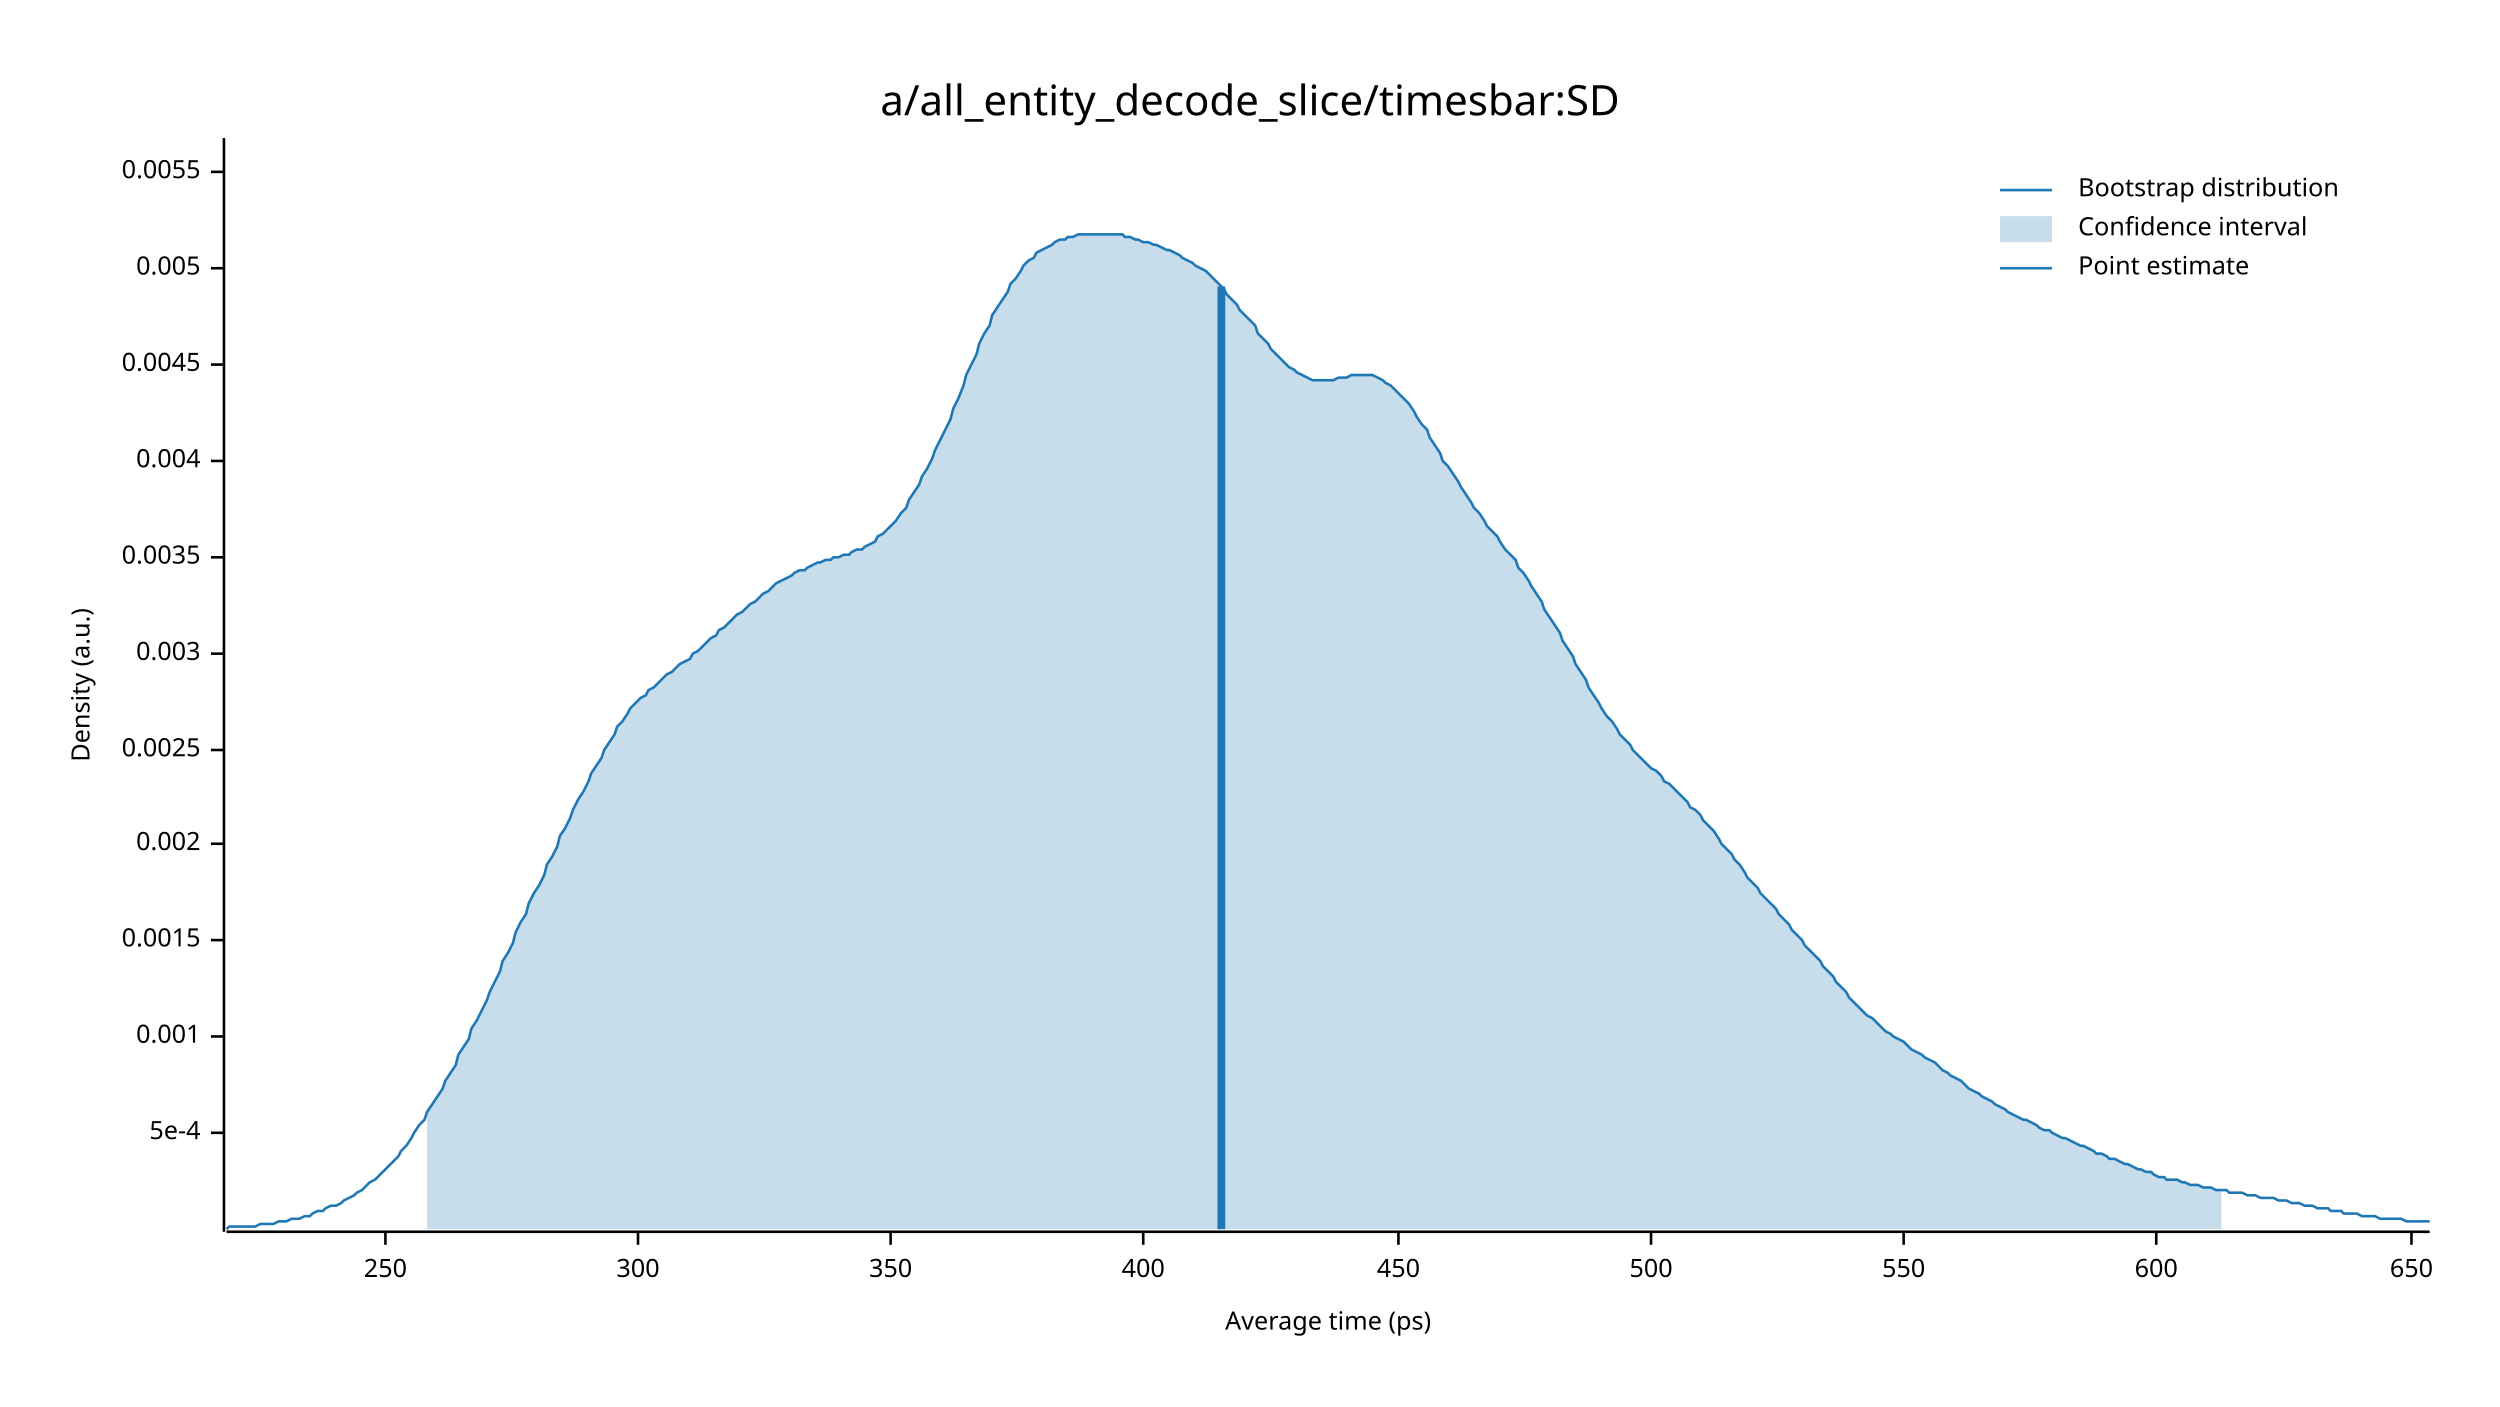
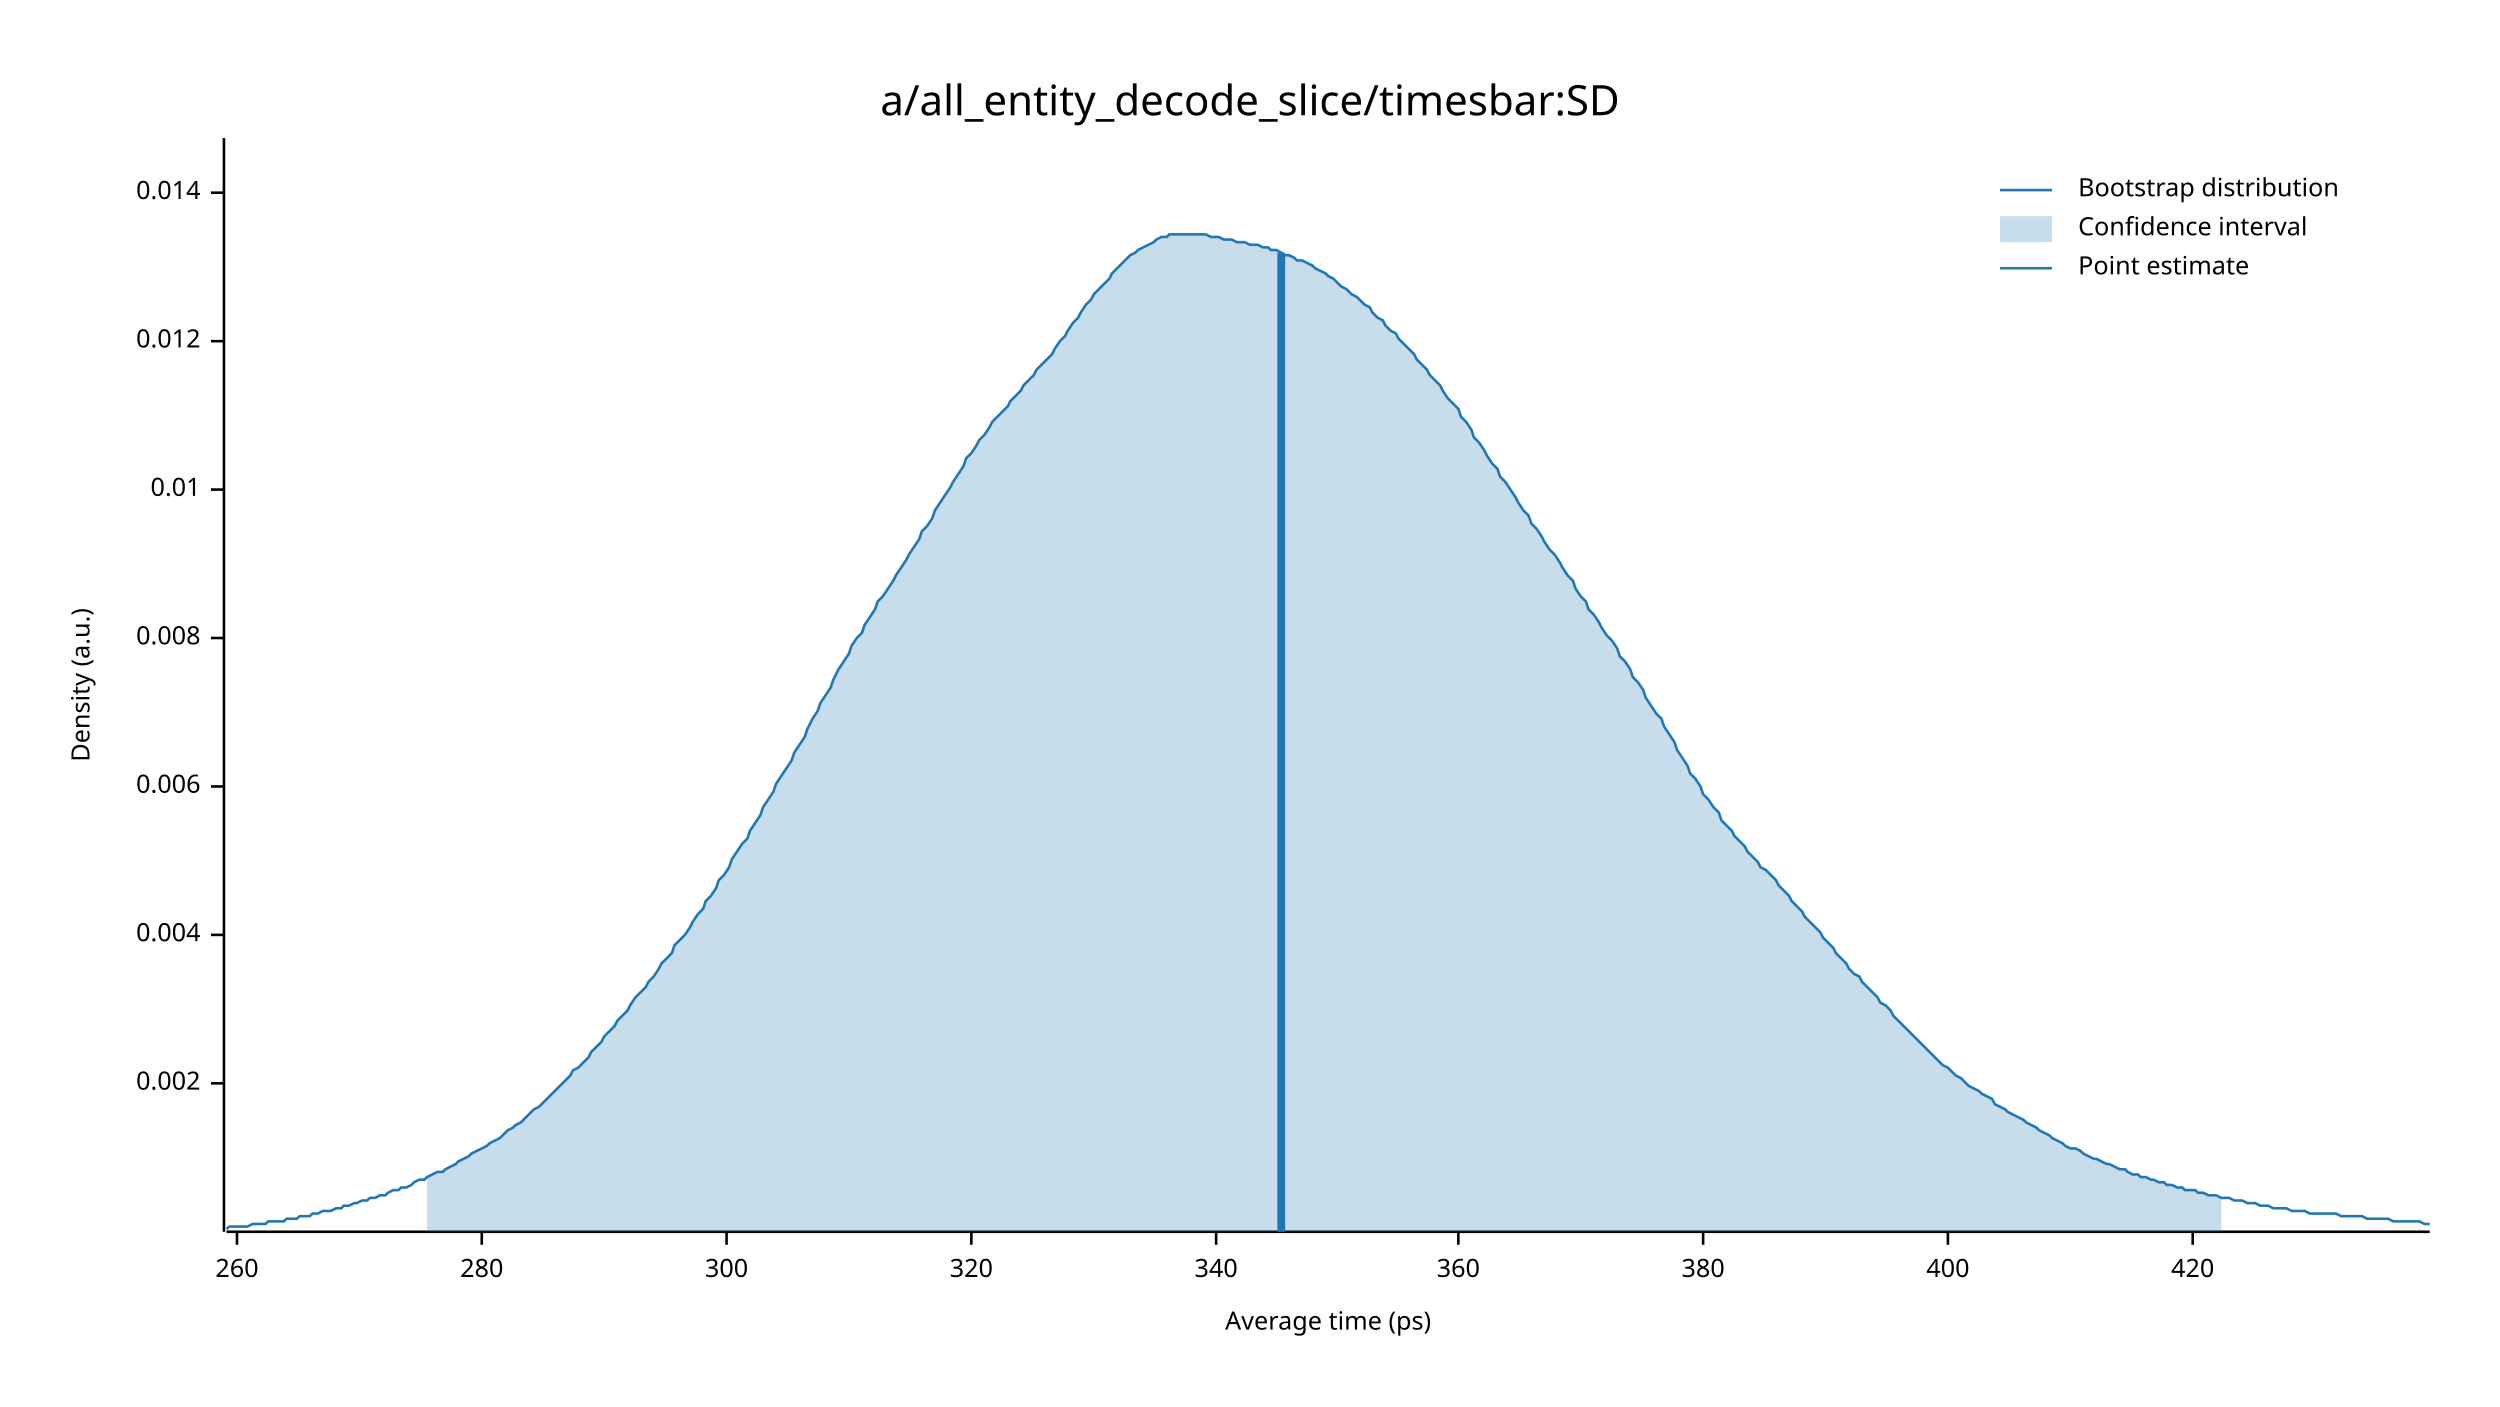
<svg xmlns="http://www.w3.org/2000/svg" width="960" height="540" viewBox="0 0 960 540">
  <text x="480" y="32" dy="0.76em" text-anchor="middle" font-family="sans-serif" font-size="16.129" opacity="1" fill="#000000">
a/all_entity_decode_slice/timesbar:SD
</text>
  <text x="27" y="263" dy="0.76em" text-anchor="middle" font-family="sans-serif" font-size="9.677" opacity="1" fill="#000000" transform="rotate(270, 27, 263)">
Density (a.u.)
</text>
  <text x="510" y="513" dy="-0.5ex" text-anchor="middle" font-family="sans-serif" font-size="9.677" opacity="1" fill="#000000">
Average time (ps)
</text>
  <polyline fill="none" opacity="1" stroke="#000000" stroke-width="1" points="86,53 86,473 " />
-   <text x="77" y="435" dy="0.5ex" text-anchor="end" font-family="sans-serif" font-size="9.677" opacity="1" fill="#000000">
- 5e-4
- </text>
-   <polyline fill="none" opacity="1" stroke="#000000" stroke-width="1" points="81,435 86,435 " />
-   <text x="77" y="398" dy="0.5ex" text-anchor="end" font-family="sans-serif" font-size="9.677" opacity="1" fill="#000000">
- 0.001
- </text>
-   <polyline fill="none" opacity="1" stroke="#000000" stroke-width="1" points="81,398 86,398 " />
-   <text x="77" y="361" dy="0.5ex" text-anchor="end" font-family="sans-serif" font-size="9.677" opacity="1" fill="#000000">
- 0.0015
- </text>
-   <polyline fill="none" opacity="1" stroke="#000000" stroke-width="1" points="81,361 86,361 " />
-   <text x="77" y="324" dy="0.5ex" text-anchor="end" font-family="sans-serif" font-size="9.677" opacity="1" fill="#000000">
+   <text x="77" y="416" dy="0.5ex" text-anchor="end" font-family="sans-serif" font-size="9.677" opacity="1" fill="#000000">
0.002
</text>
-   <polyline fill="none" opacity="1" stroke="#000000" stroke-width="1" points="81,324 86,324 " />
-   <text x="77" y="288" dy="0.5ex" text-anchor="end" font-family="sans-serif" font-size="9.677" opacity="1" fill="#000000">
- 0.0025
- </text>
-   <polyline fill="none" opacity="1" stroke="#000000" stroke-width="1" points="81,288 86,288 " />
-   <text x="77" y="251" dy="0.5ex" text-anchor="end" font-family="sans-serif" font-size="9.677" opacity="1" fill="#000000">
- 0.003
- </text>
-   <polyline fill="none" opacity="1" stroke="#000000" stroke-width="1" points="81,251 86,251 " />
-   <text x="77" y="214" dy="0.5ex" text-anchor="end" font-family="sans-serif" font-size="9.677" opacity="1" fill="#000000">
- 0.0035
- </text>
-   <polyline fill="none" opacity="1" stroke="#000000" stroke-width="1" points="81,214 86,214 " />
-   <text x="77" y="177" dy="0.5ex" text-anchor="end" font-family="sans-serif" font-size="9.677" opacity="1" fill="#000000">
+   <polyline fill="none" opacity="1" stroke="#000000" stroke-width="1" points="81,416 86,416 " />
+   <text x="77" y="359" dy="0.5ex" text-anchor="end" font-family="sans-serif" font-size="9.677" opacity="1" fill="#000000">
0.004
</text>
-   <polyline fill="none" opacity="1" stroke="#000000" stroke-width="1" points="81,177 86,177 " />
-   <text x="77" y="140" dy="0.5ex" text-anchor="end" font-family="sans-serif" font-size="9.677" opacity="1" fill="#000000">
- 0.0045
+   <polyline fill="none" opacity="1" stroke="#000000" stroke-width="1" points="81,359 86,359 " />
+   <text x="77" y="302" dy="0.5ex" text-anchor="end" font-family="sans-serif" font-size="9.677" opacity="1" fill="#000000">
+ 0.006
</text>
-   <polyline fill="none" opacity="1" stroke="#000000" stroke-width="1" points="81,140 86,140 " />
-   <text x="77" y="103" dy="0.5ex" text-anchor="end" font-family="sans-serif" font-size="9.677" opacity="1" fill="#000000">
- 0.005
+   <polyline fill="none" opacity="1" stroke="#000000" stroke-width="1" points="81,302 86,302 " />
+   <text x="77" y="245" dy="0.5ex" text-anchor="end" font-family="sans-serif" font-size="9.677" opacity="1" fill="#000000">
+ 0.008
</text>
-   <polyline fill="none" opacity="1" stroke="#000000" stroke-width="1" points="81,103 86,103 " />
-   <text x="77" y="66" dy="0.5ex" text-anchor="end" font-family="sans-serif" font-size="9.677" opacity="1" fill="#000000">
- 0.0055
+   <polyline fill="none" opacity="1" stroke="#000000" stroke-width="1" points="81,245 86,245 " />
+   <text x="77" y="188" dy="0.5ex" text-anchor="end" font-family="sans-serif" font-size="9.677" opacity="1" fill="#000000">
+ 0.01
</text>
-   <polyline fill="none" opacity="1" stroke="#000000" stroke-width="1" points="81,66 86,66 " />
+   <polyline fill="none" opacity="1" stroke="#000000" stroke-width="1" points="81,188 86,188 " />
+   <text x="77" y="131" dy="0.5ex" text-anchor="end" font-family="sans-serif" font-size="9.677" opacity="1" fill="#000000">
+ 0.012
+ </text>
+   <polyline fill="none" opacity="1" stroke="#000000" stroke-width="1" points="81,131 86,131 " />
+   <text x="77" y="74" dy="0.5ex" text-anchor="end" font-family="sans-serif" font-size="9.677" opacity="1" fill="#000000">
+ 0.014
+ </text>
+   <polyline fill="none" opacity="1" stroke="#000000" stroke-width="1" points="81,74 86,74 " />
  <polyline fill="none" opacity="1" stroke="#000000" stroke-width="1" points="87,473 933,473 " />
-   <text x="148" y="483" dy="0.76em" text-anchor="middle" font-family="sans-serif" font-size="9.677" opacity="1" fill="#000000">
- 250
+   <text x="91" y="483" dy="0.76em" text-anchor="middle" font-family="sans-serif" font-size="9.677" opacity="1" fill="#000000">
+ 260
</text>
-   <polyline fill="none" opacity="1" stroke="#000000" stroke-width="1" points="148,473 148,478 " />
-   <text x="245" y="483" dy="0.76em" text-anchor="middle" font-family="sans-serif" font-size="9.677" opacity="1" fill="#000000">
+   <polyline fill="none" opacity="1" stroke="#000000" stroke-width="1" points="91,473 91,478 " />
+   <text x="185" y="483" dy="0.76em" text-anchor="middle" font-family="sans-serif" font-size="9.677" opacity="1" fill="#000000">
+ 280
+ </text>
+   <polyline fill="none" opacity="1" stroke="#000000" stroke-width="1" points="185,473 185,478 " />
+   <text x="279" y="483" dy="0.76em" text-anchor="middle" font-family="sans-serif" font-size="9.677" opacity="1" fill="#000000">
300
</text>
-   <polyline fill="none" opacity="1" stroke="#000000" stroke-width="1" points="245,473 245,478 " />
-   <text x="342" y="483" dy="0.76em" text-anchor="middle" font-family="sans-serif" font-size="9.677" opacity="1" fill="#000000">
- 350
+   <polyline fill="none" opacity="1" stroke="#000000" stroke-width="1" points="279,473 279,478 " />
+   <text x="373" y="483" dy="0.76em" text-anchor="middle" font-family="sans-serif" font-size="9.677" opacity="1" fill="#000000">
+ 320
</text>
-   <polyline fill="none" opacity="1" stroke="#000000" stroke-width="1" points="342,473 342,478 " />
-   <text x="439" y="483" dy="0.76em" text-anchor="middle" font-family="sans-serif" font-size="9.677" opacity="1" fill="#000000">
+   <polyline fill="none" opacity="1" stroke="#000000" stroke-width="1" points="373,473 373,478 " />
+   <text x="467" y="483" dy="0.76em" text-anchor="middle" font-family="sans-serif" font-size="9.677" opacity="1" fill="#000000">
+ 340
+ </text>
+   <polyline fill="none" opacity="1" stroke="#000000" stroke-width="1" points="467,473 467,478 " />
+   <text x="560" y="483" dy="0.76em" text-anchor="middle" font-family="sans-serif" font-size="9.677" opacity="1" fill="#000000">
+ 360
+ </text>
+   <polyline fill="none" opacity="1" stroke="#000000" stroke-width="1" points="560,473 560,478 " />
+   <text x="654" y="483" dy="0.76em" text-anchor="middle" font-family="sans-serif" font-size="9.677" opacity="1" fill="#000000">
+ 380
+ </text>
+   <polyline fill="none" opacity="1" stroke="#000000" stroke-width="1" points="654,473 654,478 " />
+   <text x="748" y="483" dy="0.76em" text-anchor="middle" font-family="sans-serif" font-size="9.677" opacity="1" fill="#000000">
400
</text>
-   <polyline fill="none" opacity="1" stroke="#000000" stroke-width="1" points="439,473 439,478 " />
-   <text x="537" y="483" dy="0.76em" text-anchor="middle" font-family="sans-serif" font-size="9.677" opacity="1" fill="#000000">
- 450
+   <polyline fill="none" opacity="1" stroke="#000000" stroke-width="1" points="748,473 748,478 " />
+   <text x="842" y="483" dy="0.76em" text-anchor="middle" font-family="sans-serif" font-size="9.677" opacity="1" fill="#000000">
+ 420
</text>
-   <polyline fill="none" opacity="1" stroke="#000000" stroke-width="1" points="537,473 537,478 " />
-   <text x="634" y="483" dy="0.76em" text-anchor="middle" font-family="sans-serif" font-size="9.677" opacity="1" fill="#000000">
- 500
- </text>
-   <polyline fill="none" opacity="1" stroke="#000000" stroke-width="1" points="634,473 634,478 " />
-   <text x="731" y="483" dy="0.76em" text-anchor="middle" font-family="sans-serif" font-size="9.677" opacity="1" fill="#000000">
- 550
- </text>
-   <polyline fill="none" opacity="1" stroke="#000000" stroke-width="1" points="731,473 731,478 " />
-   <text x="828" y="483" dy="0.76em" text-anchor="middle" font-family="sans-serif" font-size="9.677" opacity="1" fill="#000000">
- 600
- </text>
-   <polyline fill="none" opacity="1" stroke="#000000" stroke-width="1" points="828,473 828,478 " />
-   <text x="926" y="483" dy="0.76em" text-anchor="middle" font-family="sans-serif" font-size="9.677" opacity="1" fill="#000000">
- 650
- </text>
-   <polyline fill="none" opacity="1" stroke="#000000" stroke-width="1" points="926,473 926,478 " />
-   <polyline fill="none" opacity="1" stroke="#1F78B4" stroke-width="1" points="87,472 88,471 90,471 92,471 93,471 95,471 97,471 98,471 100,470 102,470 103,470 105,470 107,469 109,469 110,469 112,468 114,468 115,468 117,467 119,467 120,466 122,465 124,465 125,464 127,463 129,463 131,462 132,461 134,460 136,459 137,458 139,457 141,455 142,454 144,453 146,451 148,449 149,448 151,446 153,444 154,442 156,440 158,437 159,435 161,432 163,430 164,427 166,424 168,421 170,418 171,415 173,412 175,409 176,405 178,402 180,399 181,395 183,392 185,388 187,384 188,381 190,377 192,373 193,369 195,366 197,362 198,358 200,354 202,351 203,347 205,343 207,340 209,336 210,332 212,329 214,325 215,321 217,318 219,314 220,311 222,307 224,304 226,300 227,297 229,294 231,291 232,288 234,285 236,282 237,279 239,277 241,274 242,272 244,270 246,268 248,267 249,265 251,264 253,262 254,261 256,259 258,258 259,257 261,255 263,254 265,253 266,251 268,250 270,248 271,247 273,245 275,244 276,242 278,241 280,239 281,238 283,236 285,235 287,233 288,232 290,231 292,229 293,228 295,227 297,225 298,224 300,223 302,222 304,221 305,220 307,219 309,219 310,218 312,217 314,216 315,216 317,215 319,215 320,214 322,214 324,213 326,213 327,212 329,211 331,211 332,210 334,209 336,208 337,206 339,205 341,203 343,201 344,200 346,197 348,195 349,192 351,189 353,186 354,183 356,180 358,176 359,173 361,169 363,165 365,161 366,157 368,153 370,148 371,144 373,140 375,136 376,132 378,128 380,125 381,121 383,118 385,115 387,112 388,109 390,107 392,104 393,102 395,100 397,99 398,97 400,96 402,95 404,94 405,93 407,92 409,92 410,91 412,91 414,90 415,90 417,90 419,90 420,90 422,90 424,90 426,90 427,90 429,90 431,90 432,91 434,91 436,92 437,92 439,93 441,93 443,94 444,94 446,95 448,96 449,96 451,97 453,98 454,99 456,100 458,101 459,102 461,103 463,104 465,106 466,107 468,109 470,111 471,113 473,115 475,117 476,119 478,121 480,123 482,125 483,128 485,130 487,132 488,134 490,136 492,138 493,139 495,141 497,142 498,143 500,144 502,145 504,146 505,146 507,146 509,146 510,146 512,146 514,145 515,145 517,145 519,144 521,144 522,144 524,144 526,144 527,144 529,145 531,146 532,147 534,148 536,150 537,151 539,153 541,155 543,158 544,160 546,163 548,165 549,168 551,171 553,174 554,177 556,179 558,182 560,185 561,187 563,190 565,193 566,195 568,197 570,200 571,202 573,204 575,206 576,208 578,211 580,213 582,215 583,218 585,220 587,223 588,225 590,228 592,231 593,234 595,237 597,240 599,243 600,246 602,249 604,252 605,255 607,258 609,261 610,264 612,267 614,270 615,272 617,275 619,277 621,280 622,282 624,284 626,286 627,288 629,290 631,292 632,293 634,295 636,296 638,298 639,300 641,301 643,303 644,304 646,306 648,308 649,310 651,311 653,313 654,315 656,317 658,319 660,322 661,324 663,326 665,328 666,330 668,332 670,335 671,337 673,339 675,341 676,343 678,345 680,347 682,349 683,351 685,353 687,355 688,357 690,359 692,361 693,363 695,365 697,367 699,369 700,371 702,373 704,375 705,377 707,379 709,381 710,383 712,385 714,387 715,388 717,390 719,391 721,393 722,394 724,396 726,397 727,398 729,399 731,400 732,401 734,403 736,404 738,405 739,406 741,407 743,408 744,409 746,411 748,412 749,413 751,414 753,415 754,416 756,418 758,419 760,420 761,421 763,422 765,423 766,424 768,425 770,426 771,427 773,428 775,429 777,430 778,430 780,431 782,432 783,433 785,434 787,434 788,435 790,436 792,437 793,437 795,438 797,439 799,440 800,440 802,441 804,442 805,443 807,443 809,444 810,445 812,445 814,446 816,447 817,447 819,448 821,449 822,449 824,450 826,450 827,451 829,452 831,452 832,453 834,453 836,453 838,454 839,454 841,455 843,455 844,455 846,456 848,456 849,456 851,457 853,457 855,457 856,458 858,458 860,458 861,458 863,459 865,459 866,459 868,460 870,460 871,460 873,460 875,461 877,461 878,461 880,462 882,462 883,462 885,463 887,463 888,463 890,464 892,464 894,464 895,465 897,465 899,465 900,466 902,466 904,466 905,466 907,467 909,467 910,467 912,467 914,468 916,468 917,468 919,468 921,468 922,468 924,469 926,469 927,469 929,469 931,469 933,469 " />
-   <polygon opacity="0.25" fill="#1F78B4" points="164,427 166,424 168,421 170,418 171,415 173,412 175,409 176,405 178,402 180,399 181,395 183,392 185,388 187,384 188,381 190,377 192,373 193,369 195,366 197,362 198,358 200,354 202,351 203,347 205,343 207,340 209,336 210,332 212,329 214,325 215,321 217,318 219,314 220,311 222,307 224,304 226,300 227,297 229,294 231,291 232,288 234,285 236,282 237,279 239,277 241,274 242,272 244,270 246,268 248,267 249,265 251,264 253,262 254,261 256,259 258,258 259,257 261,255 263,254 265,253 266,251 268,250 270,248 271,247 273,245 275,244 276,242 278,241 280,239 281,238 283,236 285,235 287,233 288,232 290,231 292,229 293,228 295,227 297,225 298,224 300,223 302,222 304,221 305,220 307,219 309,219 310,218 312,217 314,216 315,216 317,215 319,215 320,214 322,214 324,213 326,213 327,212 329,211 331,211 332,210 334,209 336,208 337,206 339,205 341,203 343,201 344,200 346,197 348,195 349,192 351,189 353,186 354,183 356,180 358,176 359,173 361,169 363,165 365,161 366,157 368,153 370,148 371,144 373,140 375,136 376,132 378,128 380,125 381,121 383,118 385,115 387,112 388,109 390,107 392,104 393,102 395,100 397,99 398,97 400,96 402,95 404,94 405,93 407,92 409,92 410,91 412,91 414,90 415,90 417,90 419,90 420,90 422,90 424,90 426,90 427,90 429,90 431,90 432,91 434,91 436,92 437,92 439,93 441,93 443,94 444,94 446,95 448,96 449,96 451,97 453,98 454,99 456,100 458,101 459,102 461,103 463,104 465,106 466,107 468,109 470,111 471,113 473,115 475,117 476,119 478,121 480,123 482,125 483,128 485,130 487,132 488,134 490,136 492,138 493,139 495,141 497,142 498,143 500,144 502,145 504,146 505,146 507,146 509,146 510,146 512,146 514,145 515,145 517,145 519,144 521,144 522,144 524,144 526,144 527,144 529,145 531,146 532,147 534,148 536,150 537,151 539,153 541,155 543,158 544,160 546,163 548,165 549,168 551,171 553,174 554,177 556,179 558,182 560,185 561,187 563,190 565,193 566,195 568,197 570,200 571,202 573,204 575,206 576,208 578,211 580,213 582,215 583,218 585,220 587,223 588,225 590,228 592,231 593,234 595,237 597,240 599,243 600,246 602,249 604,252 605,255 607,258 609,261 610,264 612,267 614,270 615,272 617,275 619,277 621,280 622,282 624,284 626,286 627,288 629,290 631,292 632,293 634,295 636,296 638,298 639,300 641,301 643,303 644,304 646,306 648,308 649,310 651,311 653,313 654,315 656,317 658,319 660,322 661,324 663,326 665,328 666,330 668,332 670,335 671,337 673,339 675,341 676,343 678,345 680,347 682,349 683,351 685,353 687,355 688,357 690,359 692,361 693,363 695,365 697,367 699,369 700,371 702,373 704,375 705,377 707,379 709,381 710,383 712,385 714,387 715,388 717,390 719,391 721,393 722,394 724,396 726,397 727,398 729,399 731,400 732,401 734,403 736,404 738,405 739,406 741,407 743,408 744,409 746,411 748,412 749,413 751,414 753,415 754,416 756,418 758,419 760,420 761,421 763,422 765,423 766,424 768,425 770,426 771,427 773,428 775,429 777,430 778,430 780,431 782,432 783,433 785,434 787,434 788,435 790,436 792,437 793,437 795,438 797,439 799,440 800,440 802,441 804,442 805,443 807,443 809,444 810,445 812,445 814,446 816,447 817,447 819,448 821,449 822,449 824,450 826,450 827,451 829,452 831,452 832,453 834,453 836,453 838,454 839,454 841,455 843,455 844,455 846,456 848,456 849,456 851,457 853,457 853,472 164,472 " />
-   <polyline fill="none" opacity="1" stroke="#1F78B4" stroke-width="3" points="469,472 469,110 " />
+   <polyline fill="none" opacity="1" stroke="#000000" stroke-width="1" points="842,473 842,478 " />
+   <polyline fill="none" opacity="1" stroke="#1F78B4" stroke-width="1" points="87,472 88,471 90,471 92,471 93,471 95,471 97,470 98,470 100,470 102,470 103,469 105,469 107,469 109,469 110,468 112,468 114,468 115,467 117,467 119,467 120,466 122,466 124,465 125,465 127,465 129,464 131,464 132,463 134,463 136,462 137,462 139,461 141,461 142,460 144,460 146,459 148,459 149,458 151,457 153,457 154,456 156,456 158,455 159,454 161,453 163,453 164,452 166,451 168,450 170,450 171,449 173,448 175,447 176,446 178,445 180,444 181,443 183,442 185,441 187,440 188,439 190,438 192,437 193,436 195,434 197,433 198,432 200,431 202,429 203,428 205,426 207,425 209,423 210,422 212,420 214,418 215,417 217,415 219,413 220,411 222,410 224,408 226,406 227,404 229,402 231,400 232,398 234,396 236,394 237,392 239,390 241,388 242,386 244,383 246,381 248,379 249,377 251,375 253,372 254,370 256,368 258,366 259,363 261,361 263,359 265,356 266,354 268,351 270,349 271,346 273,344 275,341 276,338 278,336 280,333 281,330 283,327 285,324 287,322 288,319 290,316 292,313 293,310 295,307 297,304 298,301 300,298 302,295 304,292 305,289 307,286 309,283 310,280 312,276 314,273 315,270 317,267 319,264 320,261 322,257 324,254 326,251 327,248 329,245 331,243 332,240 334,237 336,234 337,231 339,229 341,226 343,223 344,221 346,218 348,215 349,213 351,210 353,207 354,204 356,202 358,199 359,196 361,193 363,190 365,187 366,185 368,182 370,179 371,176 373,174 375,171 376,169 378,167 380,164 381,162 383,160 385,158 387,156 388,154 390,152 392,150 393,148 395,146 397,144 398,142 400,140 402,138 404,136 405,134 407,131 409,129 410,127 412,124 414,122 415,120 417,117 419,115 420,113 422,111 424,109 426,107 427,105 429,103 431,101 432,100 434,98 436,97 437,96 439,95 441,94 443,93 444,92 446,91 448,91 449,90 451,90 453,90 454,90 456,90 458,90 459,90 461,90 463,90 465,91 466,91 468,91 470,92 471,92 473,92 475,93 476,93 478,93 480,94 482,94 483,94 485,95 487,95 488,96 490,96 492,97 493,98 495,98 497,99 498,100 500,100 502,101 504,102 505,103 507,104 509,105 510,106 512,107 514,109 515,110 517,111 519,113 521,114 522,115 524,117 526,118 527,120 529,122 531,123 532,125 534,127 536,128 537,130 539,132 541,134 543,136 544,138 546,140 548,142 549,144 551,146 553,148 554,150 556,153 558,155 560,157 561,160 563,162 565,165 566,168 568,170 570,173 571,175 573,178 575,180 576,183 578,185 580,188 582,191 583,193 585,196 587,198 588,201 590,203 592,206 593,208 595,211 597,213 599,216 600,218 602,221 604,223 605,226 607,229 609,231 610,234 612,236 614,239 615,241 617,244 619,246 621,249 622,252 624,254 626,257 627,260 629,262 631,265 632,268 634,271 636,274 638,276 639,279 641,282 643,285 644,288 646,291 648,294 649,297 651,299 653,302 654,305 656,307 658,310 660,312 661,315 663,317 665,319 666,321 668,323 670,325 671,327 673,329 675,331 676,333 678,334 680,336 682,338 683,340 685,342 687,344 688,346 690,348 692,350 693,352 695,354 697,356 699,358 700,360 702,362 704,364 705,366 707,368 709,370 710,372 712,374 714,375 715,377 717,379 719,381 721,383 722,385 724,386 726,388 727,390 729,392 731,394 732,395 734,397 736,399 738,401 739,402 741,404 743,406 744,407 746,409 748,410 749,411 751,413 753,414 754,415 756,417 758,418 760,419 761,420 763,421 765,422 766,424 768,425 770,426 771,427 773,428 775,429 777,430 778,431 780,432 782,433 783,434 785,435 787,436 788,437 790,438 792,439 793,440 795,441 797,441 799,442 800,443 802,444 804,445 805,445 807,446 809,447 810,447 812,448 814,449 816,449 817,450 819,451 821,451 822,452 824,452 826,453 827,453 829,454 831,454 832,455 834,455 836,456 838,456 839,457 841,457 843,457 844,458 846,458 848,459 849,459 851,459 853,460 855,460 856,460 858,461 860,461 861,461 863,462 865,462 866,462 868,463 870,463 871,463 873,464 875,464 877,464 878,464 880,465 882,465 883,465 885,465 887,466 888,466 890,466 892,466 894,466 895,466 897,466 899,467 900,467 902,467 904,467 905,467 907,467 909,468 910,468 912,468 914,468 916,468 917,468 919,469 921,469 922,469 924,469 926,469 927,469 929,469 931,470 933,470 " />
+   <polygon opacity="0.25" fill="#1F78B4" points="164,452 166,451 168,450 170,450 171,449 173,448 175,447 176,446 178,445 180,444 181,443 183,442 185,441 187,440 188,439 190,438 192,437 193,436 195,434 197,433 198,432 200,431 202,429 203,428 205,426 207,425 209,423 210,422 212,420 214,418 215,417 217,415 219,413 220,411 222,410 224,408 226,406 227,404 229,402 231,400 232,398 234,396 236,394 237,392 239,390 241,388 242,386 244,383 246,381 248,379 249,377 251,375 253,372 254,370 256,368 258,366 259,363 261,361 263,359 265,356 266,354 268,351 270,349 271,346 273,344 275,341 276,338 278,336 280,333 281,330 283,327 285,324 287,322 288,319 290,316 292,313 293,310 295,307 297,304 298,301 300,298 302,295 304,292 305,289 307,286 309,283 310,280 312,276 314,273 315,270 317,267 319,264 320,261 322,257 324,254 326,251 327,248 329,245 331,243 332,240 334,237 336,234 337,231 339,229 341,226 343,223 344,221 346,218 348,215 349,213 351,210 353,207 354,204 356,202 358,199 359,196 361,193 363,190 365,187 366,185 368,182 370,179 371,176 373,174 375,171 376,169 378,167 380,164 381,162 383,160 385,158 387,156 388,154 390,152 392,150 393,148 395,146 397,144 398,142 400,140 402,138 404,136 405,134 407,131 409,129 410,127 412,124 414,122 415,120 417,117 419,115 420,113 422,111 424,109 426,107 427,105 429,103 431,101 432,100 434,98 436,97 437,96 439,95 441,94 443,93 444,92 446,91 448,91 449,90 451,90 453,90 454,90 456,90 458,90 459,90 461,90 463,90 465,91 466,91 468,91 470,92 471,92 473,92 475,93 476,93 478,93 480,94 482,94 483,94 485,95 487,95 488,96 490,96 492,97 493,98 495,98 497,99 498,100 500,100 502,101 504,102 505,103 507,104 509,105 510,106 512,107 514,109 515,110 517,111 519,113 521,114 522,115 524,117 526,118 527,120 529,122 531,123 532,125 534,127 536,128 537,130 539,132 541,134 543,136 544,138 546,140 548,142 549,144 551,146 553,148 554,150 556,153 558,155 560,157 561,160 563,162 565,165 566,168 568,170 570,173 571,175 573,178 575,180 576,183 578,185 580,188 582,191 583,193 585,196 587,198 588,201 590,203 592,206 593,208 595,211 597,213 599,216 600,218 602,221 604,223 605,226 607,229 609,231 610,234 612,236 614,239 615,241 617,244 619,246 621,249 622,252 624,254 626,257 627,260 629,262 631,265 632,268 634,271 636,274 638,276 639,279 641,282 643,285 644,288 646,291 648,294 649,297 651,299 653,302 654,305 656,307 658,310 660,312 661,315 663,317 665,319 666,321 668,323 670,325 671,327 673,329 675,331 676,333 678,334 680,336 682,338 683,340 685,342 687,344 688,346 690,348 692,350 693,352 695,354 697,356 699,358 700,360 702,362 704,364 705,366 707,368 709,370 710,372 712,374 714,375 715,377 717,379 719,381 721,383 722,385 724,386 726,388 727,390 729,392 731,394 732,395 734,397 736,399 738,401 739,402 741,404 743,406 744,407 746,409 748,410 749,411 751,413 753,414 754,415 756,417 758,418 760,419 761,420 763,421 765,422 766,424 768,425 770,426 771,427 773,428 775,429 777,430 778,431 780,432 782,433 783,434 785,435 787,436 788,437 790,438 792,439 793,440 795,441 797,441 799,442 800,443 802,444 804,445 805,445 807,446 809,447 810,447 812,448 814,449 816,449 817,450 819,451 821,451 822,452 824,452 826,453 827,453 829,454 831,454 832,455 834,455 836,456 838,456 839,457 841,457 843,457 844,458 846,458 848,459 849,459 851,459 853,460 853,473 164,473 " />
+   <polyline fill="none" opacity="1" stroke="#1F78B4" stroke-width="3" points="492,473 492,97 " />
  <text x="798" y="68" dy="0.76em" text-anchor="start" font-family="sans-serif" font-size="9.677" opacity="1" fill="#000000">
Bootstrap distribution
</text>
  <text x="798" y="83" dy="0.76em" text-anchor="start" font-family="sans-serif" font-size="9.677" opacity="1" fill="#000000">
Confidence interval
</text>
  <text x="798" y="98" dy="0.76em" text-anchor="start" font-family="sans-serif" font-size="9.677" opacity="1" fill="#000000">
Point estimate
</text>
  <polyline fill="none" opacity="1" stroke="#1F78B4" stroke-width="1" points="768,73 788,73 " />
  <rect x="768" y="83" width="20" height="10" opacity="0.25" fill="#1F78B4" stroke="none" />
  <polyline fill="none" opacity="1" stroke="#1F78B4" stroke-width="1" points="768,103 788,103 " />
</svg>
